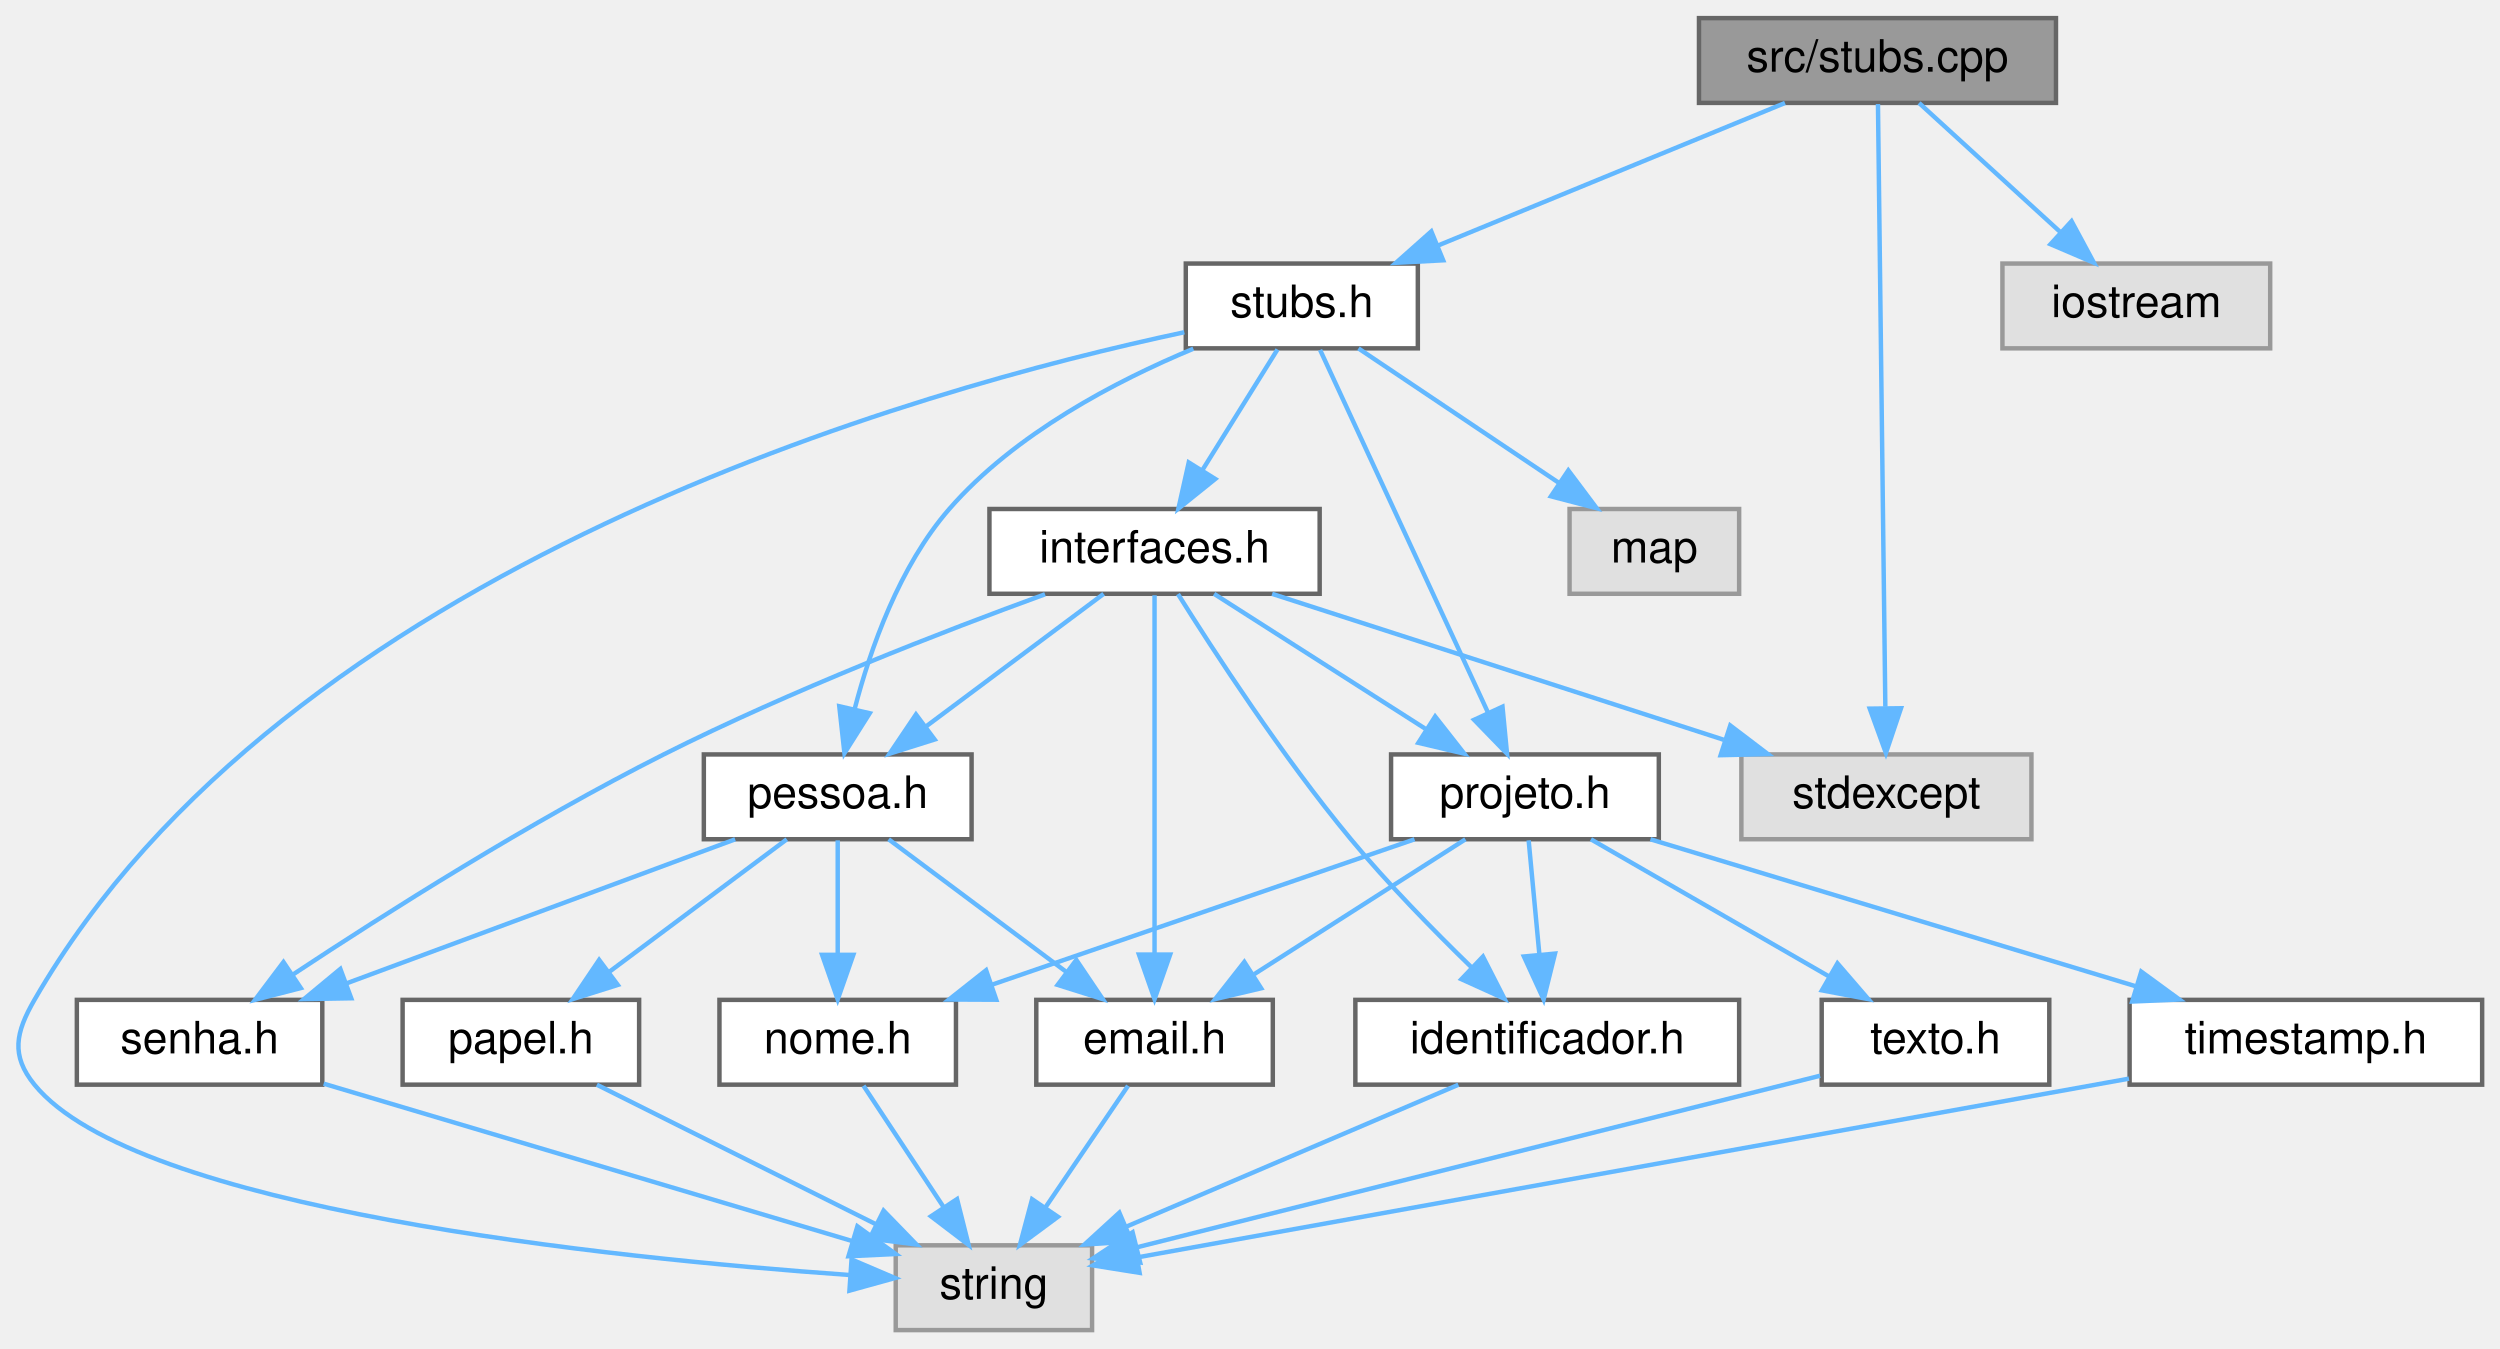
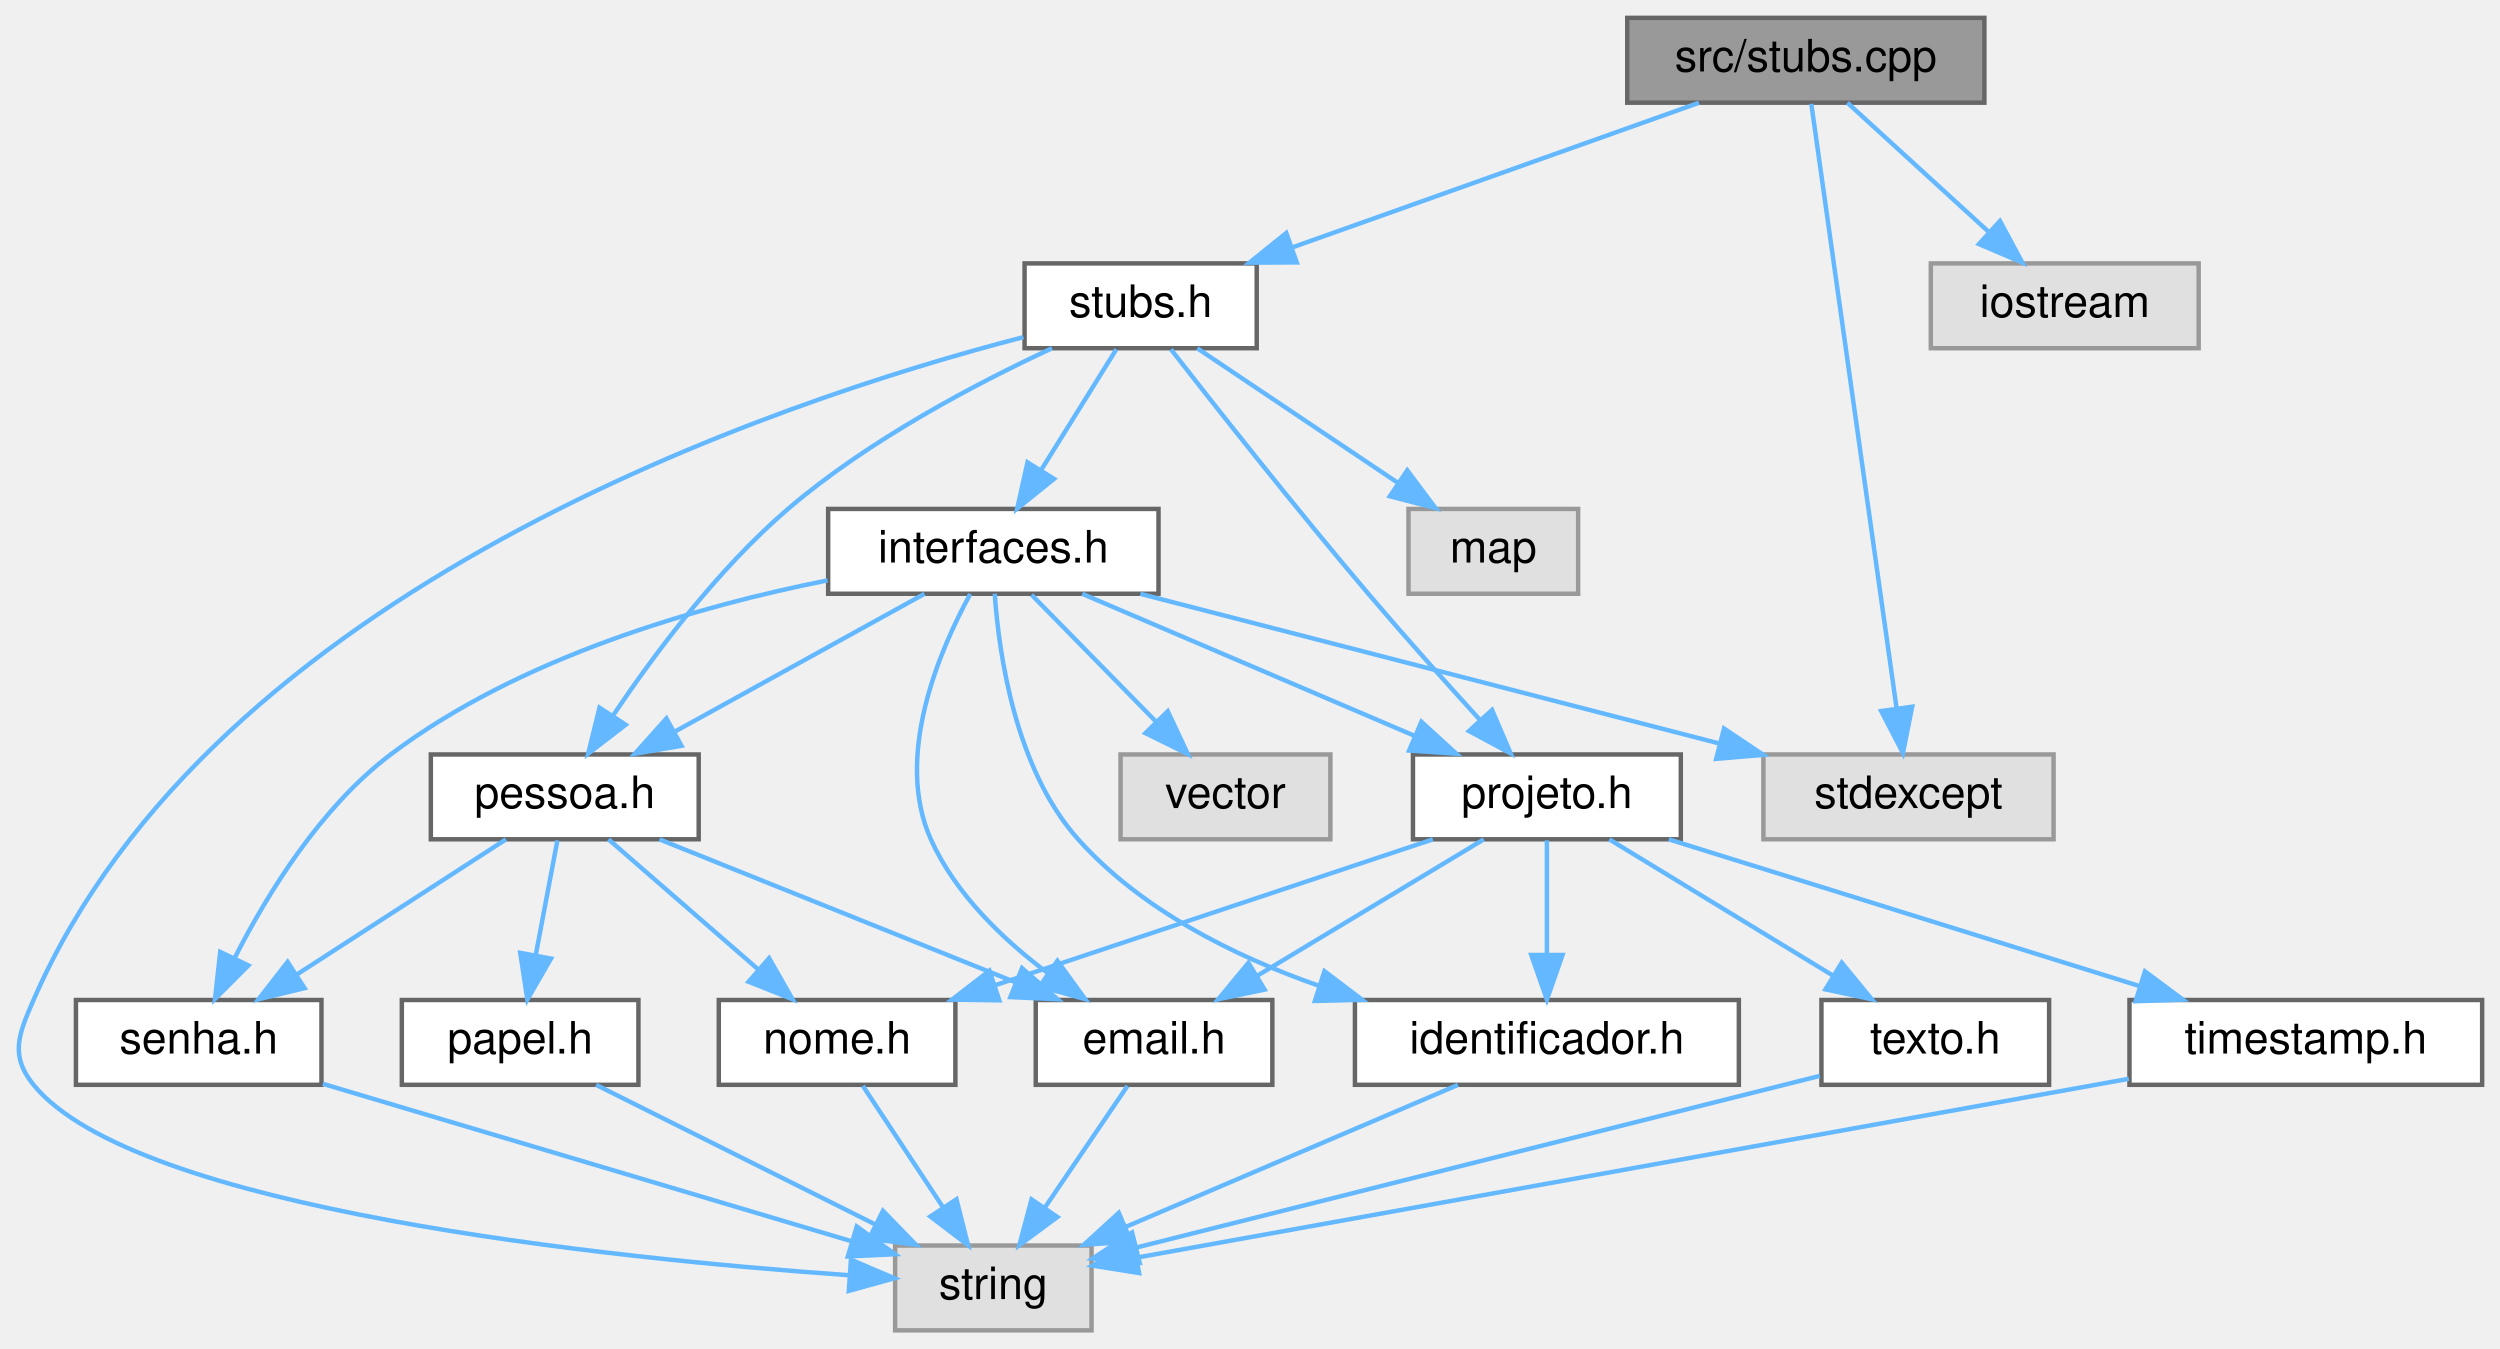
- <svg xmlns="http://www.w3.org/2000/svg" xmlns:xlink="http://www.w3.org/1999/xlink" width="560pt" height="302pt" viewBox="0.00 0.00 560.22 302.00">
+ <svg xmlns="http://www.w3.org/2000/svg" xmlns:xlink="http://www.w3.org/1999/xlink" width="560pt" height="302pt" viewBox="0.00 0.00 560.01 302.00">
  <g id="graph0" class="graph" transform="scale(1 1) rotate(0) translate(4 298)">
    <g id="Node000001" class="node">
      <g id="a_Node000001">
        <a xlink:title=" ">
-           <polygon fill="#999999" stroke="#666666" points="456.72,-294 376.72,-294 376.72,-275 456.72,-275 456.72,-294" />
-           <text text-anchor="middle" x="416.72" y="-282" font-family="Helvetica,sans-Serif" font-size="10.00">src/stubs.cpp</text>
+           <polygon fill="#999999" stroke="#666666" points="440.51,-294 360.51,-294 360.51,-275 440.51,-275 440.51,-294" />
+           <text text-anchor="middle" x="400.51" y="-282" font-family="Helvetica,sans-Serif" font-size="10.00">src/stubs.cpp</text>
        </a>
      </g>
    </g>
    <g id="Node000002" class="node">
      <g id="a_Node000002">
        <a xlink:href="stubs_8h.html" target="_top" xlink:title=" ">
-           <polygon fill="white" stroke="#666666" points="313.72,-239 261.72,-239 261.72,-220 313.72,-220 313.72,-239" />
-           <text text-anchor="middle" x="287.72" y="-227" font-family="Helvetica,sans-Serif" font-size="10.00">stubs.h</text>
+           <polygon fill="white" stroke="#666666" points="277.51,-239 225.51,-239 225.51,-220 277.51,-220 277.51,-239" />
+           <text text-anchor="middle" x="251.51" y="-227" font-family="Helvetica,sans-Serif" font-size="10.00">stubs.h</text>
        </a>
      </g>
    </g>
    <g id="edge1_Node000001_Node000002" class="edge">
      <g id="a_edge1_Node000001_Node000002">
        <a xlink:title=" ">
-           <path fill="none" stroke="#63b8ff" d="M395.99,-274.98C374.96,-266.34 342.17,-252.87 318.18,-243.02" />
-           <polygon fill="#63b8ff" stroke="#63b8ff" points="319.4,-239.73 308.82,-239.17 316.74,-246.21 319.4,-239.73" />
+           <path fill="none" stroke="#63b8ff" d="M376.57,-274.98C351.95,-266.23 313.39,-252.51 285.59,-242.62" />
+           <polygon fill="#63b8ff" stroke="#63b8ff" points="286.48,-239.22 275.88,-239.17 284.13,-245.82 286.48,-239.22" />
        </a>
      </g>
    </g>
    <g id="Node000015" class="node">
      <g id="a_Node000015">
        <a xlink:title=" ">
-           <polygon fill="#e0e0e0" stroke="#999999" points="451.22,-129 386.22,-129 386.22,-110 451.22,-110 451.22,-129" />
-           <text text-anchor="middle" x="418.72" y="-117" font-family="Helvetica,sans-Serif" font-size="10.00">stdexcept</text>
-         </a>
-       </g>
-     </g>
-     <g id="edge30_Node000001_Node000015" class="edge">
-       <g id="a_edge30_Node000001_Node000015">
-         <a xlink:title=" ">
-           <path fill="none" stroke="#63b8ff" d="M416.83,-274.74C417.14,-249.31 418.05,-175.08 418.48,-139.69" />
-           <polygon fill="#63b8ff" stroke="#63b8ff" points="421.99,-139.35 418.61,-129.31 414.99,-139.26 421.99,-139.35" />
-         </a>
-       </g>
-     </g>
-     <g id="Node000016" class="node">
-       <g id="a_Node000016">
-         <a xlink:title=" ">
-           <polygon fill="#e0e0e0" stroke="#999999" points="504.72,-239 444.72,-239 444.72,-220 504.72,-220 504.72,-239" />
-           <text text-anchor="middle" x="474.72" y="-227" font-family="Helvetica,sans-Serif" font-size="10.00">iostream</text>
-         </a>
-       </g>
-     </g>
-     <g id="edge29_Node000001_Node000016" class="edge">
-       <g id="a_edge29_Node000001_Node000016">
-         <a xlink:title=" ">
-           <path fill="none" stroke="#63b8ff" d="M426.04,-274.98C434.53,-267.23 447.28,-255.58 457.6,-246.14" />
-           <polygon fill="#63b8ff" stroke="#63b8ff" points="460.21,-248.5 465.23,-239.17 455.49,-243.33 460.21,-248.5" />
+           <polygon fill="#e0e0e0" stroke="#999999" points="456.01,-129 391.01,-129 391.01,-110 456.01,-110 456.01,-129" />
+           <text text-anchor="middle" x="423.51" y="-117" font-family="Helvetica,sans-Serif" font-size="10.00">stdexcept</text>
+         </a>
+       </g>
+     </g>
+     <g id="edge31_Node000001_Node000015" class="edge">
+       <g id="a_edge31_Node000001_Node000015">
+         <a xlink:title=" ">
+           <path fill="none" stroke="#63b8ff" d="M401.74,-274.74C405.35,-249.2 415.9,-174.43 420.86,-139.23" />
+           <polygon fill="#63b8ff" stroke="#63b8ff" points="424.33,-139.7 422.27,-129.31 417.4,-138.72 424.33,-139.7" />
+         </a>
+       </g>
+     </g>
+     <g id="Node000017" class="node">
+       <g id="a_Node000017">
+         <a xlink:title=" ">
+           <polygon fill="#e0e0e0" stroke="#999999" points="488.51,-239 428.51,-239 428.51,-220 488.51,-220 488.51,-239" />
+           <text text-anchor="middle" x="458.51" y="-227" font-family="Helvetica,sans-Serif" font-size="10.00">iostream</text>
+         </a>
+       </g>
+     </g>
+     <g id="edge30_Node000001_Node000017" class="edge">
+       <g id="a_edge30_Node000001_Node000017">
+         <a xlink:title=" ">
+           <path fill="none" stroke="#63b8ff" d="M409.83,-274.98C418.32,-267.23 431.07,-255.58 441.39,-246.14" />
+           <polygon fill="#63b8ff" stroke="#63b8ff" points="444,-248.5 449.02,-239.17 439.28,-243.33 444,-248.5" />
        </a>
      </g>
    </g>
    <g id="Node000003" class="node">
      <g id="a_Node000003">
        <a xlink:title=" ">
-           <polygon fill="#e0e0e0" stroke="#999999" points="385.72,-184 347.72,-184 347.72,-165 385.72,-165 385.72,-184" />
-           <text text-anchor="middle" x="366.72" y="-172" font-family="Helvetica,sans-Serif" font-size="10.00">map</text>
+           <polygon fill="#e0e0e0" stroke="#999999" points="349.51,-184 311.51,-184 311.51,-165 349.51,-165 349.51,-184" />
+           <text text-anchor="middle" x="330.51" y="-172" font-family="Helvetica,sans-Serif" font-size="10.00">map</text>
        </a>
      </g>
    </g>
    <g id="edge2_Node000002_Node000003" class="edge">
      <g id="a_edge2_Node000002_Node000003">
        <a xlink:title=" ">
-           <path fill="none" stroke="#63b8ff" d="M300.41,-219.98C312.55,-211.84 331.08,-199.41 345.47,-189.76" />
-           <polygon fill="#63b8ff" stroke="#63b8ff" points="347.44,-192.65 353.8,-184.17 343.54,-186.84 347.44,-192.65" />
+           <path fill="none" stroke="#63b8ff" d="M264.2,-219.98C276.34,-211.84 294.87,-199.41 309.25,-189.76" />
+           <polygon fill="#63b8ff" stroke="#63b8ff" points="311.23,-192.65 317.58,-184.17 307.33,-186.84 311.23,-192.65" />
        </a>
      </g>
    </g>
    <g id="Node000004" class="node">
      <g id="a_Node000004">
        <a xlink:title=" ">
-           <polygon fill="#e0e0e0" stroke="#999999" points="240.72,-19 196.72,-19 196.72,0 240.72,0 240.72,-19" />
-           <text text-anchor="middle" x="218.72" y="-7" font-family="Helvetica,sans-Serif" font-size="10.00">string</text>
+           <polygon fill="#e0e0e0" stroke="#999999" points="240.51,-19 196.51,-19 196.51,0 240.51,0 240.51,-19" />
+           <text text-anchor="middle" x="218.51" y="-7" font-family="Helvetica,sans-Serif" font-size="10.00">string</text>
        </a>
      </g>
    </g>
    <g id="edge3_Node000002_Node000004" class="edge">
      <g id="a_edge3_Node000002_Node000004">
        <a xlink:title=" ">
-           <path fill="none" stroke="#63b8ff" d="M261.39,-223.61C202.3,-211.04 59.93,-171.5 3.72,-74 -0.5,-66.68 -1.61,-61.55 3.72,-55 26.4,-27.15 132.18,-16.19 186.44,-12.34" />
-           <polygon fill="#63b8ff" stroke="#63b8ff" points="186.82,-15.83 196.56,-11.67 186.35,-8.84 186.82,-15.83" />
+           <path fill="none" stroke="#63b8ff" d="M225.25,-222.49C170.01,-208.16 43.57,-166.11 3.51,-74 0.14,-66.26 -1.82,-61.55 3.51,-55 26.18,-27.15 131.97,-16.19 186.23,-12.34" />
+           <polygon fill="#63b8ff" stroke="#63b8ff" points="186.61,-15.83 196.35,-11.67 186.14,-8.84 186.61,-15.83" />
        </a>
      </g>
    </g>
    <g id="Node000005" class="node">
      <g id="a_Node000005">
        <a xlink:href="interfaces_8h.html" target="_top" xlink:title=" ">
-           <polygon fill="white" stroke="#666666" points="291.72,-184 217.72,-184 217.72,-165 291.72,-165 291.72,-184" />
-           <text text-anchor="middle" x="254.72" y="-172" font-family="Helvetica,sans-Serif" font-size="10.00">interfaces.h</text>
+           <polygon fill="white" stroke="#666666" points="255.51,-184 181.51,-184 181.51,-165 255.51,-165 255.51,-184" />
+           <text text-anchor="middle" x="218.51" y="-172" font-family="Helvetica,sans-Serif" font-size="10.00">interfaces.h</text>
        </a>
      </g>
    </g>
    <g id="edge4_Node000002_Node000005" class="edge">
      <g id="a_edge4_Node000002_Node000005">
        <a xlink:title=" ">
-           <path fill="none" stroke="#63b8ff" d="M282.27,-219.75C277.71,-212.42 271.05,-201.73 265.43,-192.7" />
-           <polygon fill="#63b8ff" stroke="#63b8ff" points="268.33,-190.73 260.07,-184.09 262.38,-194.43 268.33,-190.73" />
+           <path fill="none" stroke="#63b8ff" d="M246.06,-219.75C241.49,-212.42 234.84,-201.73 229.21,-192.7" />
+           <polygon fill="#63b8ff" stroke="#63b8ff" points="232.11,-190.73 223.86,-184.09 226.17,-194.43 232.11,-190.73" />
        </a>
      </g>
    </g>
    <g id="Node000008" class="node">
      <g id="a_Node000008">
        <a xlink:href="pessoa_8h.html" target="_top" xlink:title=" ">
-           <polygon fill="white" stroke="#666666" points="213.72,-129 153.72,-129 153.72,-110 213.72,-110 213.72,-129" />
-           <text text-anchor="middle" x="183.72" y="-117" font-family="Helvetica,sans-Serif" font-size="10.00">pessoa.h</text>
-         </a>
-       </g>
-     </g>
-     <g id="edge27_Node000002_Node000008" class="edge">
-       <g id="a_edge27_Node000002_Node000008">
-         <a xlink:title=" ">
-           <path fill="none" stroke="#63b8ff" d="M263.41,-219.91C246.1,-212.71 223.4,-200.86 208.72,-184 197.55,-171.17 191.04,-152.75 187.48,-139.05" />
-           <polygon fill="#63b8ff" stroke="#63b8ff" points="190.89,-138.23 185.23,-129.27 184.07,-139.8 190.89,-138.23" />
+           <polygon fill="white" stroke="#666666" points="152.51,-129 92.51,-129 92.51,-110 152.51,-110 152.51,-129" />
+           <text text-anchor="middle" x="122.51" y="-117" font-family="Helvetica,sans-Serif" font-size="10.00">pessoa.h</text>
+         </a>
+       </g>
+     </g>
+     <g id="edge28_Node000002_Node000008" class="edge">
+       <g id="a_edge28_Node000002_Node000008">
+         <a xlink:title=" ">
+           <path fill="none" stroke="#63b8ff" d="M231.65,-219.99C214.8,-212.17 190.56,-199.46 172.51,-184 156.75,-170.5 142.51,-151.41 133.3,-137.69" />
+           <polygon fill="#63b8ff" stroke="#63b8ff" points="136.15,-135.66 127.76,-129.19 130.29,-139.48 136.15,-135.66" />
        </a>
      </g>
    </g>
    <g id="Node000011" class="node">
      <g id="a_Node000011">
        <a xlink:href="projeto_8h.html" target="_top" xlink:title=" ">
-           <polygon fill="white" stroke="#666666" points="367.72,-129 307.72,-129 307.72,-110 367.72,-110 367.72,-129" />
-           <text text-anchor="middle" x="337.72" y="-117" font-family="Helvetica,sans-Serif" font-size="10.00">projeto.h</text>
-         </a>
-       </g>
-     </g>
-     <g id="edge28_Node000002_Node000011" class="edge">
-       <g id="a_edge28_Node000002_Node000011">
-         <a xlink:title=" ">
-           <path fill="none" stroke="#63b8ff" d="M291.81,-219.66C300.02,-201.93 318.63,-161.73 329.47,-138.32" />
-           <polygon fill="#63b8ff" stroke="#63b8ff" points="332.69,-139.7 333.71,-129.16 326.33,-136.76 332.69,-139.7" />
+           <polygon fill="white" stroke="#666666" points="372.51,-129 312.51,-129 312.51,-110 372.51,-110 372.51,-129" />
+           <text text-anchor="middle" x="342.51" y="-117" font-family="Helvetica,sans-Serif" font-size="10.00">projeto.h</text>
+         </a>
+       </g>
+     </g>
+     <g id="edge29_Node000002_Node000011" class="edge">
+       <g id="a_edge29_Node000002_Node000011">
+         <a xlink:title=" ">
+           <path fill="none" stroke="#63b8ff" d="M258.29,-219.75C267.92,-207.39 286.21,-184.18 302.51,-165 310.58,-155.5 319.87,-145.13 327.47,-136.79" />
+           <polygon fill="#63b8ff" stroke="#63b8ff" points="330.22,-138.97 334.39,-129.24 325.06,-134.25 330.22,-138.97" />
        </a>
      </g>
    </g>
    <g id="Node000006" class="node">
      <g id="a_Node000006">
        <a xlink:href="email_8h.html" target="_top" xlink:title=" ">
-           <polygon fill="white" stroke="#666666" points="281.22,-74 228.22,-74 228.22,-55 281.22,-55 281.22,-74" />
-           <text text-anchor="middle" x="254.72" y="-62" font-family="Helvetica,sans-Serif" font-size="10.00">email.h</text>
+           <polygon fill="white" stroke="#666666" points="281.01,-74 228.01,-74 228.01,-55 281.01,-55 281.01,-74" />
+           <text text-anchor="middle" x="254.51" y="-62" font-family="Helvetica,sans-Serif" font-size="10.00">email.h</text>
        </a>
      </g>
    </g>
    <g id="edge5_Node000005_Node000006" class="edge">
      <g id="a_edge5_Node000005_Node000006">
        <a xlink:title=" ">
-           <path fill="none" stroke="#63b8ff" d="M254.72,-164.66C254.72,-147.17 254.72,-107.8 254.72,-84.27" />
-           <polygon fill="#63b8ff" stroke="#63b8ff" points="258.22,-84.16 254.72,-74.16 251.22,-84.16 258.22,-84.16" />
+           <path fill="none" stroke="#63b8ff" d="M213.34,-164.94C206.49,-152.4 196.19,-128.54 204.51,-110 210.01,-97.74 220.74,-87.48 230.86,-79.91" />
+           <polygon fill="#63b8ff" stroke="#63b8ff" points="232.86,-82.78 239.08,-74.2 228.87,-77.03 232.86,-82.78" />
        </a>
      </g>
    </g>
    <g id="Node000007" class="node">
      <g id="a_Node000007">
        <a xlink:href="senha_8h.html" target="_top" xlink:title=" ">
-           <polygon fill="white" stroke="#666666" points="68.22,-74 13.22,-74 13.22,-55 68.22,-55 68.22,-74" />
-           <text text-anchor="middle" x="40.72" y="-62" font-family="Helvetica,sans-Serif" font-size="10.00">senha.h</text>
+           <polygon fill="white" stroke="#666666" points="68.01,-74 13.01,-74 13.01,-55 68.01,-55 68.01,-74" />
+           <text text-anchor="middle" x="40.51" y="-62" font-family="Helvetica,sans-Serif" font-size="10.00">senha.h</text>
        </a>
      </g>
    </g>
    <g id="edge7_Node000005_Node000007" class="edge">
      <g id="a_edge7_Node000005_Node000007">
        <a xlink:title=" ">
-           <path fill="none" stroke="#63b8ff" d="M230.18,-164.89C207.55,-156.64 173.24,-143.36 144.72,-129 114.9,-113.99 82.32,-93.35 61.72,-79.73" />
-           <polygon fill="#63b8ff" stroke="#63b8ff" points="63.41,-76.65 53.15,-74.01 59.52,-82.47 63.41,-76.65" />
+           <path fill="none" stroke="#63b8ff" d="M181.37,-168C152.4,-162.22 112.35,-150.79 83.51,-129 67.78,-117.12 55.86,-97.74 48.61,-83.51" />
+           <polygon fill="#63b8ff" stroke="#63b8ff" points="51.64,-81.74 44.16,-74.24 45.33,-84.77 51.64,-81.74" />
        </a>
      </g>
    </g>
    <g id="edge9_Node000005_Node000008" class="edge">
      <g id="a_edge9_Node000005_Node000008">
        <a xlink:title=" ">
-           <path fill="none" stroke="#63b8ff" d="M243.31,-164.98C232.61,-157 216.38,-144.88 203.56,-135.31" />
-           <polygon fill="#63b8ff" stroke="#63b8ff" points="205.44,-132.35 195.34,-129.17 201.26,-137.96 205.44,-132.35" />
+           <path fill="none" stroke="#63b8ff" d="M203.08,-164.98C188.06,-156.69 164.97,-143.94 147.35,-134.22" />
+           <polygon fill="#63b8ff" stroke="#63b8ff" points="148.66,-130.94 138.21,-129.17 145.28,-137.07 148.66,-130.94" />
        </a>
      </g>
    </g>
    <g id="edge16_Node000005_Node000011" class="edge">
      <g id="a_edge16_Node000005_Node000011">
        <a xlink:title=" ">
-           <path fill="none" stroke="#63b8ff" d="M268.06,-164.98C280.81,-156.84 300.27,-144.41 315.39,-134.76" />
-           <polygon fill="#63b8ff" stroke="#63b8ff" points="317.6,-137.5 324.14,-129.17 313.83,-131.6 317.6,-137.5" />
+           <path fill="none" stroke="#63b8ff" d="M238.43,-164.98C258.56,-156.38 289.89,-142.99 312.92,-133.15" />
+           <polygon fill="#63b8ff" stroke="#63b8ff" points="314.4,-136.32 322.22,-129.17 311.65,-129.88 314.4,-136.32" />
        </a>
      </g>
    </g>
    <g id="Node000012" class="node">
      <g id="a_Node000012">
        <a xlink:href="identificador_8h.html" target="_top" xlink:title=" ">
-           <polygon fill="white" stroke="#666666" points="385.72,-74 299.72,-74 299.72,-55 385.72,-55 385.72,-74" />
-           <text text-anchor="middle" x="342.72" y="-62" font-family="Helvetica,sans-Serif" font-size="10.00">identificador.h</text>
+           <polygon fill="white" stroke="#666666" points="385.51,-74 299.51,-74 299.51,-55 385.51,-55 385.51,-74" />
+           <text text-anchor="middle" x="342.51" y="-62" font-family="Helvetica,sans-Serif" font-size="10.00">identificador.h</text>
        </a>
      </g>
    </g>
    <g id="edge25_Node000005_Node000012" class="edge">
      <g id="a_edge25_Node000005_Node000012">
        <a xlink:title=" ">
-           <path fill="none" stroke="#63b8ff" d="M259.97,-164.94C267.81,-152.42 283.3,-128.58 298.72,-110 307.03,-99.99 317.19,-89.61 325.65,-81.39" />
-           <polygon fill="#63b8ff" stroke="#63b8ff" points="328.31,-83.7 333.13,-74.26 323.48,-78.63 328.31,-83.7" />
+           <path fill="none" stroke="#63b8ff" d="M218.82,-165C219.75,-151.68 223.38,-125.77 237.51,-110 251.63,-94.23 272.28,-83.87 291.53,-77.15" />
+           <polygon fill="#63b8ff" stroke="#63b8ff" points="292.69,-80.45 301.13,-74.05 290.54,-73.79 292.69,-80.45" />
        </a>
      </g>
    </g>
    <g id="edge26_Node000005_Node000015" class="edge">
      <g id="a_edge26_Node000005_Node000015">
        <a xlink:title=" ">
-           <path fill="none" stroke="#63b8ff" d="M281.07,-164.98C308.48,-156.13 351.61,-142.19 382.28,-132.28" />
-           <polygon fill="#63b8ff" stroke="#63b8ff" points="383.73,-135.49 392.16,-129.08 381.57,-128.83 383.73,-135.49" />
+           <path fill="none" stroke="#63b8ff" d="M251.44,-164.98C286.67,-155.88 342.64,-141.41 381.12,-131.46" />
+           <polygon fill="#63b8ff" stroke="#63b8ff" points="382.19,-134.8 390.99,-128.91 380.43,-128.02 382.19,-134.8" />
+         </a>
+       </g>
+     </g>
+     <g id="Node000016" class="node">
+       <g id="a_Node000016">
+         <a xlink:title=" ">
+           <polygon fill="#e0e0e0" stroke="#999999" points="294.01,-129 247.01,-129 247.01,-110 294.01,-110 294.01,-129" />
+           <text text-anchor="middle" x="270.51" y="-117" font-family="Helvetica,sans-Serif" font-size="10.00">vector</text>
+         </a>
+       </g>
+     </g>
+     <g id="edge27_Node000005_Node000016" class="edge">
+       <g id="a_edge27_Node000005_Node000016">
+         <a xlink:title=" ">
+           <path fill="none" stroke="#63b8ff" d="M227.09,-164.75C234.67,-157.03 245.89,-145.6 255.02,-136.28" />
+           <polygon fill="#63b8ff" stroke="#63b8ff" points="257.58,-138.68 262.08,-129.09 252.58,-133.78 257.58,-138.68" />
        </a>
      </g>
    </g>
    <g id="edge6_Node000006_Node000004" class="edge">
      <g id="a_edge6_Node000006_Node000004">
        <a xlink:title=" ">
-           <path fill="none" stroke="#63b8ff" d="M248.78,-54.75C243.74,-47.34 236.38,-36.5 230.21,-27.41" />
-           <polygon fill="#63b8ff" stroke="#63b8ff" points="233.07,-25.39 224.55,-19.09 227.28,-29.33 233.07,-25.39" />
+           <path fill="none" stroke="#63b8ff" d="M248.56,-54.75C243.53,-47.34 236.17,-36.5 229.99,-27.41" />
+           <polygon fill="#63b8ff" stroke="#63b8ff" points="232.86,-25.39 224.34,-19.09 227.07,-29.33 232.86,-25.39" />
        </a>
      </g>
    </g>
    <g id="edge8_Node000007_Node000004" class="edge">
      <g id="a_edge8_Node000007_Node000004">
        <a xlink:title=" ">
-           <path fill="none" stroke="#63b8ff" d="M68.53,-55.22C100.61,-45.67 153.24,-30 186.92,-19.97" />
-           <polygon fill="#63b8ff" stroke="#63b8ff" points="188.13,-23.26 196.72,-17.05 186.13,-16.55 188.13,-23.26" />
+           <path fill="none" stroke="#63b8ff" d="M68.32,-55.22C100.4,-45.67 153.03,-30 186.7,-19.97" />
+           <polygon fill="#63b8ff" stroke="#63b8ff" points="187.92,-23.26 196.5,-17.05 185.92,-16.55 187.92,-23.26" />
        </a>
      </g>
    </g>
    <g id="edge10_Node000008_Node000006" class="edge">
      <g id="a_edge10_Node000008_Node000006">
        <a xlink:title=" ">
-           <path fill="none" stroke="#63b8ff" d="M195.13,-109.98C205.83,-102 222.06,-89.88 234.88,-80.31" />
-           <polygon fill="#63b8ff" stroke="#63b8ff" points="237.19,-82.96 243.11,-74.17 233,-77.35 237.19,-82.96" />
+           <path fill="none" stroke="#63b8ff" d="M143.72,-109.98C165.24,-101.34 198.79,-87.87 223.34,-78.02" />
+           <polygon fill="#63b8ff" stroke="#63b8ff" points="224.94,-81.14 232.91,-74.17 222.33,-74.65 224.94,-81.14" />
        </a>
      </g>
    </g>
    <g id="edge13_Node000008_Node000007" class="edge">
      <g id="a_edge13_Node000008_Node000007">
        <a xlink:title=" ">
-           <path fill="none" stroke="#63b8ff" d="M160.74,-109.98C137.22,-101.27 100.43,-87.63 73.78,-77.75" />
-           <polygon fill="#63b8ff" stroke="#63b8ff" points="74.71,-74.36 64.11,-74.17 72.27,-80.93 74.71,-74.36" />
+           <path fill="none" stroke="#63b8ff" d="M109.33,-109.98C96.74,-101.84 77.5,-89.41 62.57,-79.76" />
+           <polygon fill="#63b8ff" stroke="#63b8ff" points="64.22,-76.66 53.92,-74.17 60.42,-82.54 64.22,-76.66" />
        </a>
      </g>
    </g>
    <g id="Node000009" class="node">
      <g id="a_Node000009">
        <a xlink:href="nome_8h.html" target="_top" xlink:title=" ">
-           <polygon fill="white" stroke="#666666" points="210.22,-74 157.22,-74 157.22,-55 210.22,-55 210.22,-74" />
-           <text text-anchor="middle" x="183.72" y="-62" font-family="Helvetica,sans-Serif" font-size="10.00">nome.h</text>
+           <polygon fill="white" stroke="#666666" points="210.01,-74 157.01,-74 157.01,-55 210.01,-55 210.01,-74" />
+           <text text-anchor="middle" x="183.51" y="-62" font-family="Helvetica,sans-Serif" font-size="10.00">nome.h</text>
        </a>
      </g>
    </g>
    <g id="edge11_Node000008_Node000009" class="edge">
      <g id="a_edge11_Node000008_Node000009">
        <a xlink:title=" ">
-           <path fill="none" stroke="#63b8ff" d="M183.72,-109.75C183.72,-102.8 183.72,-92.85 183.72,-84.13" />
-           <polygon fill="#63b8ff" stroke="#63b8ff" points="187.22,-84.09 183.72,-74.09 180.22,-84.09 187.22,-84.09" />
+           <path fill="none" stroke="#63b8ff" d="M132.31,-109.98C141.33,-102.15 154.91,-90.34 165.83,-80.86" />
+           <polygon fill="#63b8ff" stroke="#63b8ff" points="168.28,-83.37 173.53,-74.17 163.68,-78.09 168.28,-83.37" />
        </a>
      </g>
    </g>
    <g id="Node000010" class="node">
      <g id="a_Node000010">
        <a xlink:href="papel_8h.html" target="_top" xlink:title=" ">
-           <polygon fill="white" stroke="#666666" points="139.22,-74 86.22,-74 86.22,-55 139.22,-55 139.22,-74" />
-           <text text-anchor="middle" x="112.72" y="-62" font-family="Helvetica,sans-Serif" font-size="10.00">papel.h</text>
+           <polygon fill="white" stroke="#666666" points="139.01,-74 86.01,-74 86.01,-55 139.01,-55 139.01,-74" />
+           <text text-anchor="middle" x="112.51" y="-62" font-family="Helvetica,sans-Serif" font-size="10.00">papel.h</text>
        </a>
      </g>
    </g>
    <g id="edge14_Node000008_Node000010" class="edge">
      <g id="a_edge14_Node000008_Node000010">
        <a xlink:title=" ">
-           <path fill="none" stroke="#63b8ff" d="M172.31,-109.98C161.61,-102 145.38,-89.88 132.56,-80.31" />
-           <polygon fill="#63b8ff" stroke="#63b8ff" points="134.44,-77.35 124.34,-74.17 130.26,-82.96 134.44,-77.35" />
+           <path fill="none" stroke="#63b8ff" d="M120.86,-109.75C119.55,-102.8 117.67,-92.85 116.02,-84.13" />
+           <polygon fill="#63b8ff" stroke="#63b8ff" points="119.42,-83.27 114.13,-74.09 112.54,-84.56 119.42,-83.27" />
        </a>
      </g>
    </g>
    <g id="edge12_Node000009_Node000004" class="edge">
      <g id="a_edge12_Node000009_Node000004">
        <a xlink:title=" ">
-           <path fill="none" stroke="#63b8ff" d="M189.5,-54.75C194.34,-47.42 201.4,-36.73 207.36,-27.7" />
-           <polygon fill="#63b8ff" stroke="#63b8ff" points="210.46,-29.36 213.05,-19.09 204.62,-25.5 210.46,-29.36" />
+           <path fill="none" stroke="#63b8ff" d="M189.29,-54.75C194.13,-47.42 201.19,-36.73 207.15,-27.7" />
+           <polygon fill="#63b8ff" stroke="#63b8ff" points="210.25,-29.36 212.84,-19.09 204.4,-25.5 210.25,-29.36" />
        </a>
      </g>
    </g>
    <g id="edge15_Node000010_Node000004" class="edge">
      <g id="a_edge15_Node000010_Node000004">
        <a xlink:title=" ">
-           <path fill="none" stroke="#63b8ff" d="M129.75,-54.98C146.65,-46.54 172.79,-33.47 192.36,-23.68" />
-           <polygon fill="#63b8ff" stroke="#63b8ff" points="194,-26.77 201.38,-19.17 190.87,-20.51 194,-26.77" />
+           <path fill="none" stroke="#63b8ff" d="M129.54,-54.98C146.44,-46.54 172.57,-33.47 192.15,-23.68" />
+           <polygon fill="#63b8ff" stroke="#63b8ff" points="193.79,-26.77 201.17,-19.17 190.66,-20.51 193.79,-26.77" />
        </a>
      </g>
    </g>
    <g id="edge17_Node000011_Node000006" class="edge">
      <g id="a_edge17_Node000011_Node000006">
        <a xlink:title=" ">
-           <path fill="none" stroke="#63b8ff" d="M324.38,-109.98C311.63,-101.84 292.17,-89.41 277.05,-79.76" />
-           <polygon fill="#63b8ff" stroke="#63b8ff" points="278.61,-76.6 268.3,-74.17 274.84,-82.5 278.61,-76.6" />
+           <path fill="none" stroke="#63b8ff" d="M328.37,-109.98C314.72,-101.77 293.82,-89.18 277.73,-79.49" />
+           <polygon fill="#63b8ff" stroke="#63b8ff" points="279.28,-76.33 268.9,-74.17 275.66,-82.33 279.28,-76.33" />
        </a>
      </g>
    </g>
    <g id="edge20_Node000011_Node000009" class="edge">
      <g id="a_edge20_Node000011_Node000009">
        <a xlink:title=" ">
-           <path fill="none" stroke="#63b8ff" d="M312.98,-109.98C287.35,-101.16 247.09,-87.31 218.31,-77.41" />
-           <polygon fill="#63b8ff" stroke="#63b8ff" points="219.25,-74.03 208.66,-74.08 216.97,-80.65 219.25,-74.03" />
+           <path fill="none" stroke="#63b8ff" d="M316.96,-109.98C290.38,-101.13 248.57,-87.19 218.84,-77.28" />
+           <polygon fill="#63b8ff" stroke="#63b8ff" points="219.85,-73.92 209.25,-74.08 217.63,-80.56 219.85,-73.92" />
        </a>
      </g>
    </g>
    <g id="edge18_Node000011_Node000012" class="edge">
      <g id="a_edge18_Node000011_Node000012">
        <a xlink:title=" ">
-           <path fill="none" stroke="#63b8ff" d="M338.55,-109.75C339.2,-102.8 340.14,-92.85 340.96,-84.13" />
-           <polygon fill="#63b8ff" stroke="#63b8ff" points="344.46,-84.37 341.91,-74.09 337.49,-83.72 344.46,-84.37" />
+           <path fill="none" stroke="#63b8ff" d="M342.51,-109.75C342.51,-102.8 342.51,-92.85 342.51,-84.13" />
+           <polygon fill="#63b8ff" stroke="#63b8ff" points="346.01,-84.09 342.51,-74.09 339.01,-84.09 346.01,-84.09" />
        </a>
      </g>
    </g>
    <g id="Node000013" class="node">
      <g id="a_Node000013">
        <a xlink:href="texto_8h.html" target="_top" xlink:title=" ">
-           <polygon fill="white" stroke="#666666" points="455.22,-74 404.22,-74 404.22,-55 455.22,-55 455.22,-74" />
-           <text text-anchor="middle" x="429.72" y="-62" font-family="Helvetica,sans-Serif" font-size="10.00">texto.h</text>
+           <polygon fill="white" stroke="#666666" points="455.01,-74 404.01,-74 404.01,-55 455.01,-55 455.01,-74" />
+           <text text-anchor="middle" x="429.51" y="-62" font-family="Helvetica,sans-Serif" font-size="10.00">texto.h</text>
        </a>
      </g>
    </g>
    <g id="edge21_Node000011_Node000013" class="edge">
      <g id="a_edge21_Node000011_Node000013">
        <a xlink:title=" ">
-           <path fill="none" stroke="#63b8ff" d="M352.5,-109.98C366.9,-101.69 389.03,-88.94 405.91,-79.22" />
-           <polygon fill="#63b8ff" stroke="#63b8ff" points="407.75,-82.19 414.67,-74.17 404.26,-76.13 407.75,-82.19" />
+           <path fill="none" stroke="#63b8ff" d="M356.49,-109.98C369.98,-101.77 390.64,-89.18 406.55,-79.49" />
+           <polygon fill="#63b8ff" stroke="#63b8ff" points="408.56,-82.36 415.28,-74.17 404.91,-76.38 408.56,-82.36" />
        </a>
      </g>
    </g>
    <g id="Node000014" class="node">
      <g id="a_Node000014">
        <a xlink:href="timestamp_8h.html" target="_top" xlink:title=" ">
-           <polygon fill="white" stroke="#666666" points="552.22,-74 473.22,-74 473.22,-55 552.22,-55 552.22,-74" />
-           <text text-anchor="middle" x="512.72" y="-62" font-family="Helvetica,sans-Serif" font-size="10.00">timestamp.h</text>
+           <polygon fill="white" stroke="#666666" points="552.01,-74 473.01,-74 473.01,-55 552.01,-55 552.01,-74" />
+           <text text-anchor="middle" x="512.51" y="-62" font-family="Helvetica,sans-Serif" font-size="10.00">timestamp.h</text>
        </a>
      </g>
    </g>
    <g id="edge23_Node000011_Node000014" class="edge">
      <g id="a_edge23_Node000011_Node000014">
        <a xlink:title=" ">
-           <path fill="none" stroke="#63b8ff" d="M365.84,-109.98C395.34,-101.05 441.91,-86.94 474.69,-77.02" />
-           <polygon fill="#63b8ff" stroke="#63b8ff" points="475.83,-80.33 484.38,-74.08 473.8,-73.63 475.83,-80.33" />
+           <path fill="none" stroke="#63b8ff" d="M369.82,-109.98C398.36,-101.09 443.33,-87.07 475.15,-77.15" />
+           <polygon fill="#63b8ff" stroke="#63b8ff" points="476.48,-80.4 484.98,-74.08 474.39,-73.72 476.48,-80.4" />
        </a>
      </g>
    </g>
    <g id="edge19_Node000012_Node000004" class="edge">
      <g id="a_edge19_Node000012_Node000004">
        <a xlink:title=" ">
-           <path fill="none" stroke="#63b8ff" d="M322.8,-54.98C302.67,-46.38 271.34,-32.99 248.31,-23.15" />
-           <polygon fill="#63b8ff" stroke="#63b8ff" points="249.58,-19.88 239.01,-19.17 246.83,-26.32 249.58,-19.88" />
+           <path fill="none" stroke="#63b8ff" d="M322.59,-54.98C302.46,-46.38 271.13,-32.99 248.1,-23.15" />
+           <polygon fill="#63b8ff" stroke="#63b8ff" points="249.36,-19.88 238.79,-19.17 246.61,-26.32 249.36,-19.88" />
        </a>
      </g>
    </g>
    <g id="edge22_Node000013_Node000004" class="edge">
      <g id="a_edge22_Node000013_Node000004">
        <a xlink:title=" ">
-           <path fill="none" stroke="#63b8ff" d="M403.85,-57C365.3,-47.32 292.84,-29.12 250.91,-18.59" />
-           <polygon fill="#63b8ff" stroke="#63b8ff" points="251.5,-15.13 240.95,-16.08 249.8,-21.92 251.5,-15.13" />
+           <path fill="none" stroke="#63b8ff" d="M403.64,-57C365.08,-47.32 292.62,-29.12 250.7,-18.59" />
+           <polygon fill="#63b8ff" stroke="#63b8ff" points="251.29,-15.13 240.74,-16.08 249.59,-21.92 251.29,-15.13" />
        </a>
      </g>
    </g>
    <g id="edge24_Node000014_Node000004" class="edge">
      <g id="a_edge24_Node000014_Node000004">
        <a xlink:title=" ">
-           <path fill="none" stroke="#63b8ff" d="M473.07,-56.35C414.29,-45.76 305.17,-26.08 250.98,-16.32" />
-           <polygon fill="#63b8ff" stroke="#63b8ff" points="251.37,-12.83 240.91,-14.5 250.13,-19.72 251.37,-12.83" />
+           <path fill="none" stroke="#63b8ff" d="M472.86,-56.35C414.08,-45.76 304.96,-26.08 250.77,-16.32" />
+           <polygon fill="#63b8ff" stroke="#63b8ff" points="251.16,-12.83 240.7,-14.5 249.92,-19.72 251.16,-12.83" />
        </a>
      </g>
    </g>
  </g>
</svg>
